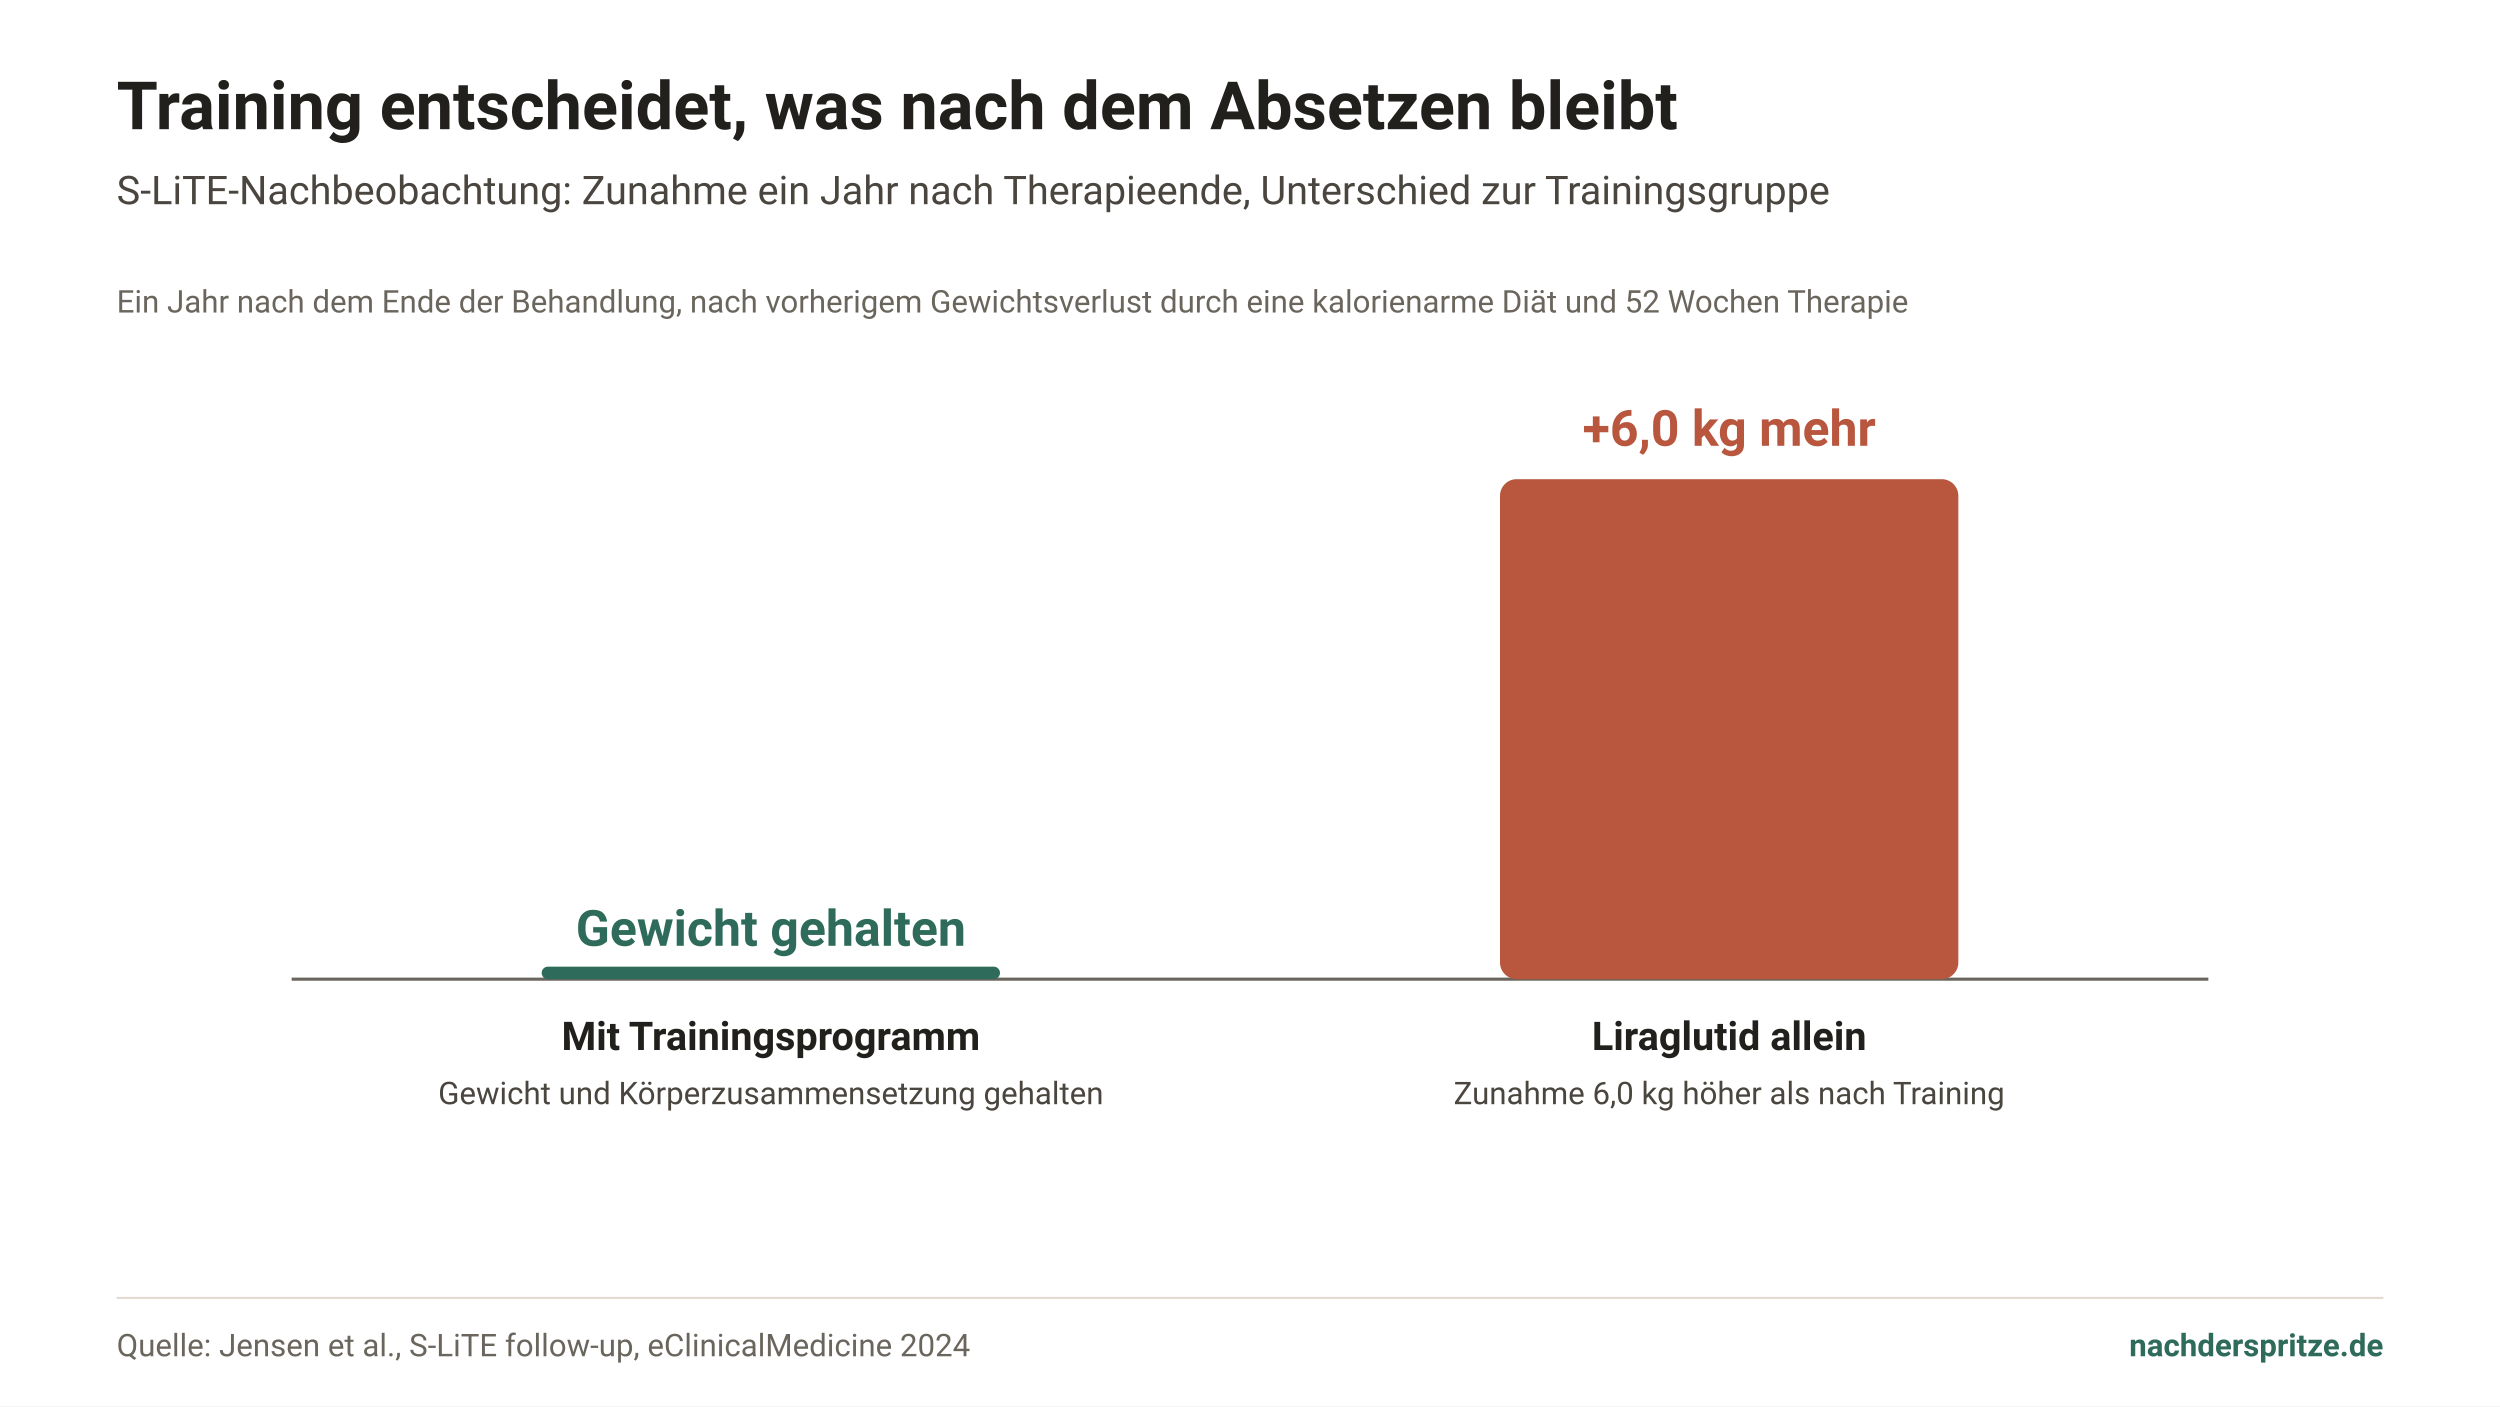
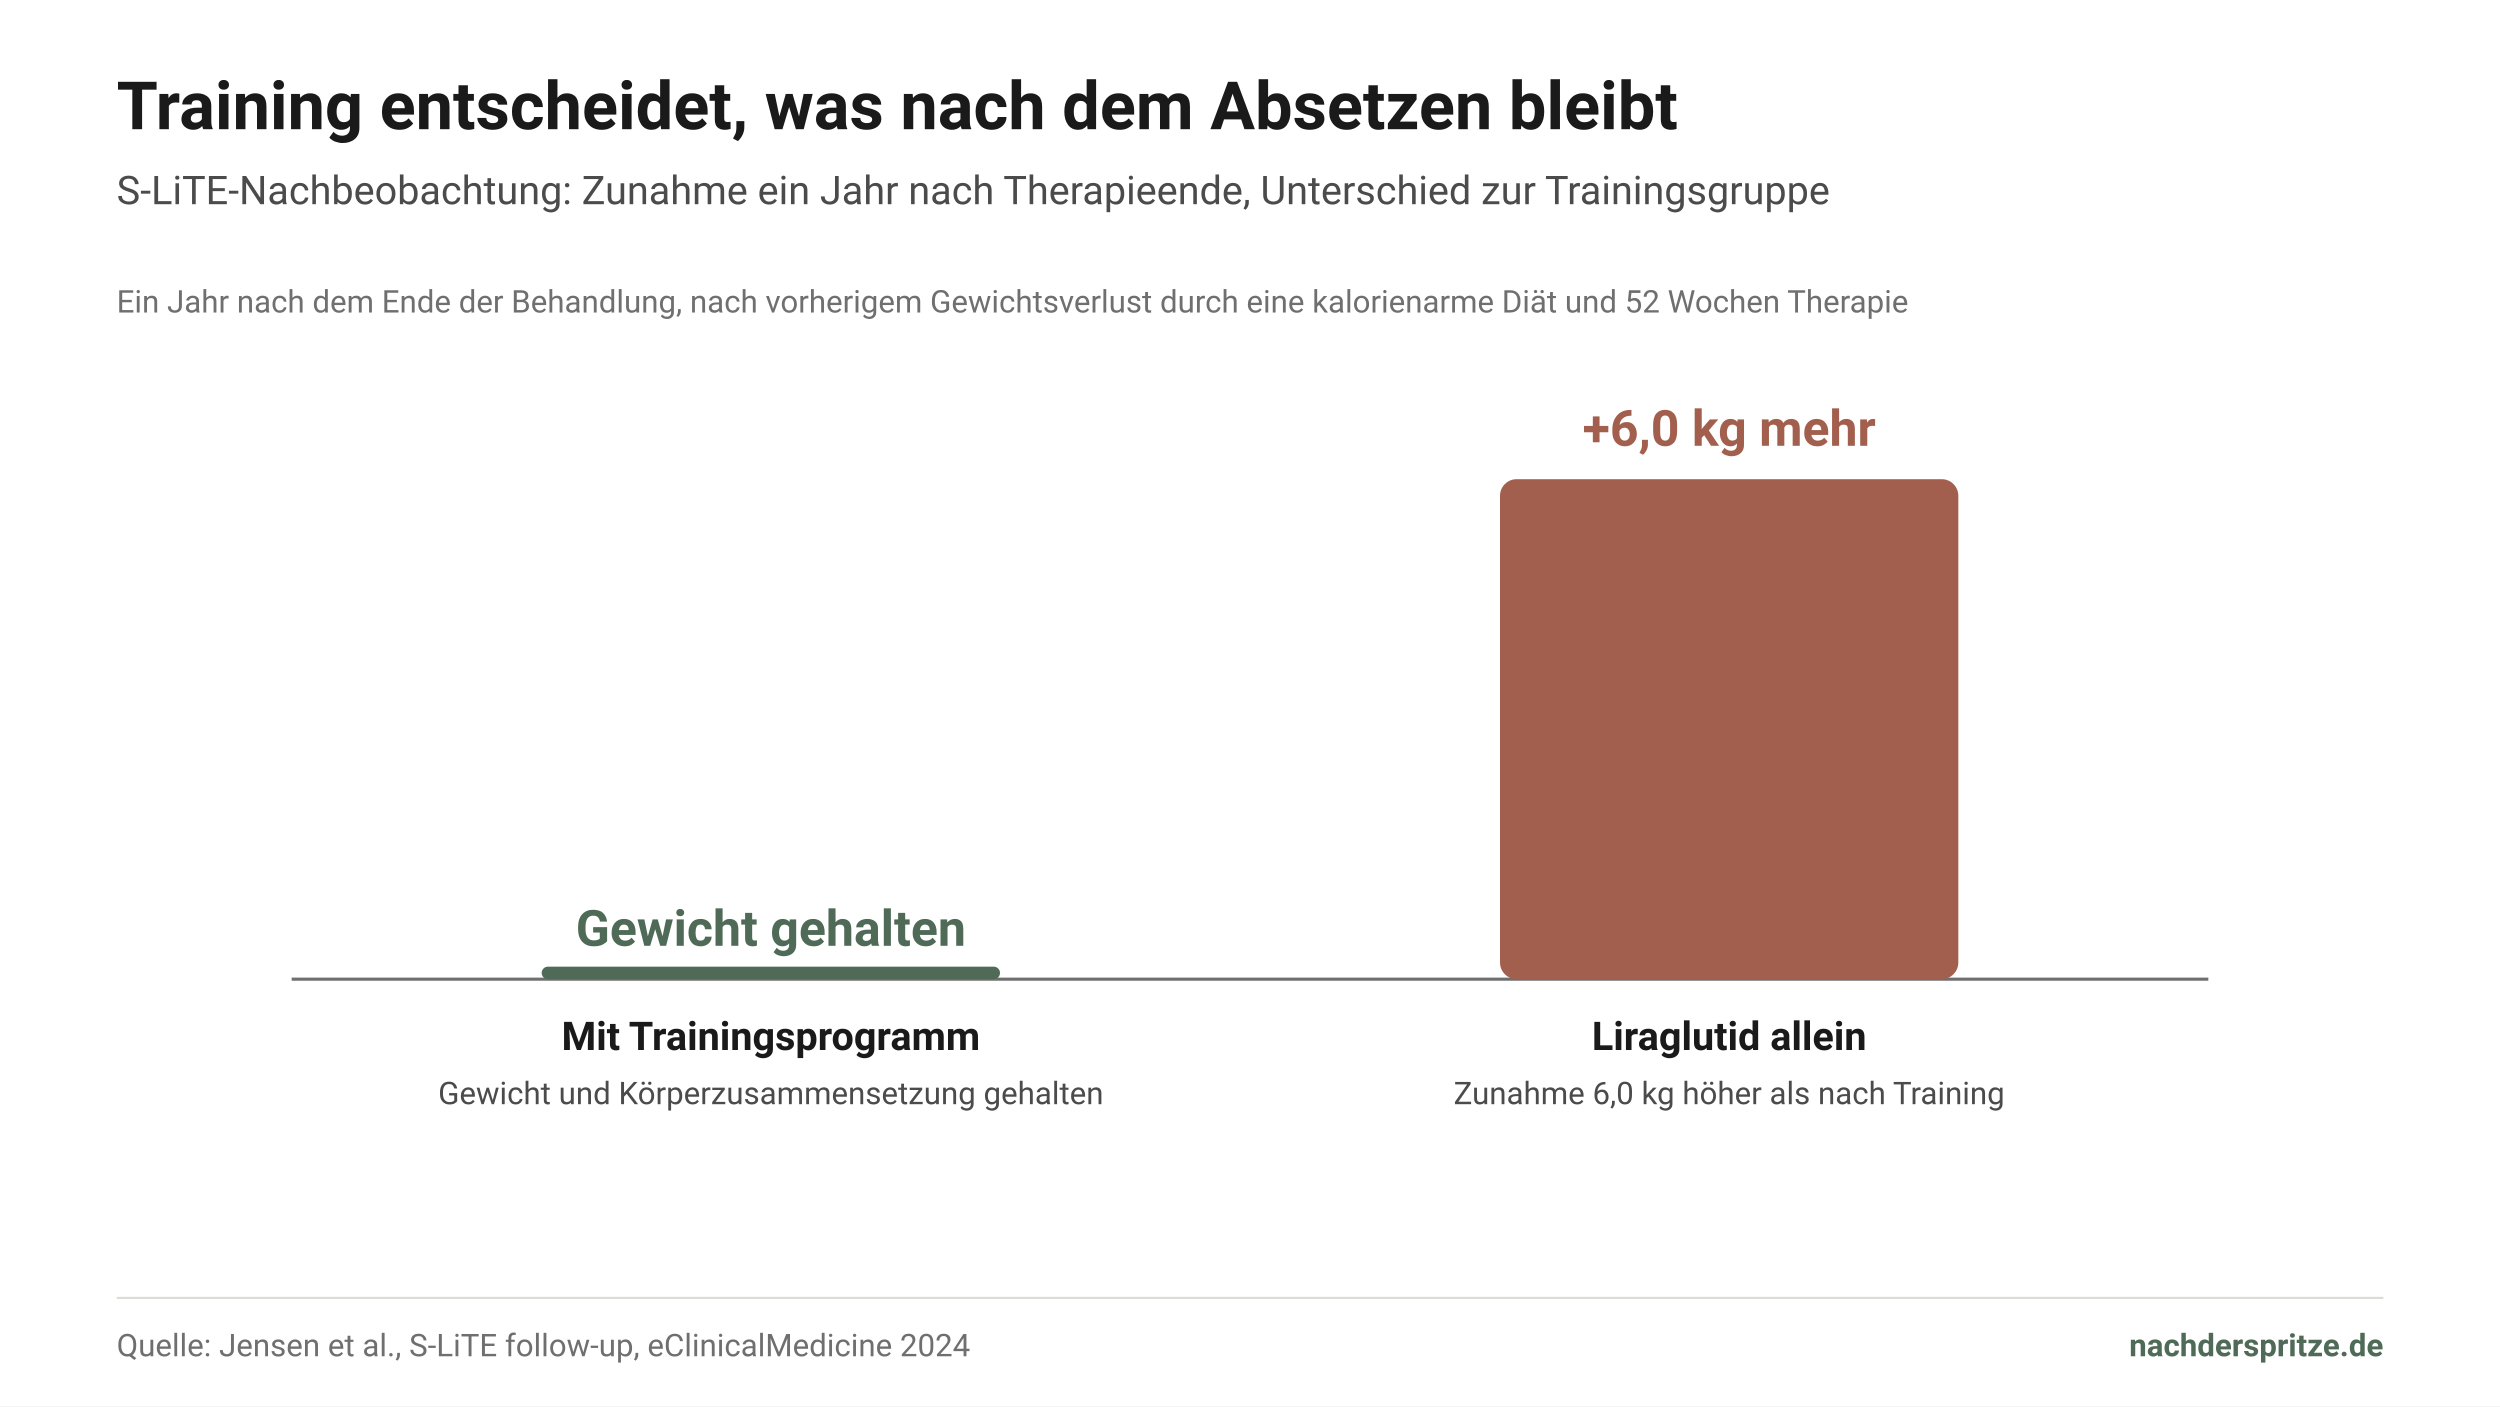
- <svg xmlns="http://www.w3.org/2000/svg" width="1200" height="675" viewBox="0 0 1200 675" role="img" aria-labelledby="t d" font-family="system-ui, -apple-system, 'Segoe UI', Roboto, Helvetica, Arial, sans-serif">
+ <svg xmlns="http://www.w3.org/2000/svg" width="1200" height="675" viewBox="0 0 1200 675" role="img" aria-labelledby="t d" font-family="'Hanken Grotesk Variable', 'Hanken Grotesk', system-ui, -apple-system, 'Segoe UI', Roboto, Helvetica, Arial, sans-serif">
  <rect width="1200" height="675" fill="#ffffff" />
-   <text x="56" y="62" font-size="32" font-weight="700" fill="#22201c" text-anchor="start">Training entscheidet, was nach dem Absetzen bleibt</text>
-   <text x="56" y="98" font-size="19" font-weight="400" fill="#4a463f" text-anchor="start">S-LiTE-Nachbeobachtung: Zunahme ein Jahr nach Therapieende, Unterschied zur Trainingsgruppe</text>
-   <line x1="140" y1="470" x2="1060" y2="470" stroke="#6b665d" stroke-width="1.5" />
-   <rect x="260" y="464" width="220" height="6" rx="3" fill="#2f6b5a" />
-   <text x="370" y="454" font-size="24" font-weight="700" fill="#2f6b5a" text-anchor="middle">Gewicht gehalten</text>
-   <text x="370" y="504" font-size="19" font-weight="700" fill="#22201c" text-anchor="middle">Mit Trainingsprogramm</text>
-   <text x="370" y="530" font-size="15" font-weight="400" fill="#4a463f" text-anchor="middle">Gewicht und Körperzusammensetzung gehalten</text>
-   <rect x="720" y="230" width="220" height="240" rx="8" fill="#b8563e" />
-   <text x="830" y="214" font-size="24" font-weight="700" fill="#b8563e" text-anchor="middle">+6,0 kg mehr</text>
-   <text x="830" y="504" font-size="19" font-weight="700" fill="#22201c" text-anchor="middle">Liraglutid allein</text>
-   <text x="830" y="530" font-size="15" font-weight="400" fill="#4a463f" text-anchor="middle">Zunahme 6,0 kg höher als nach Training</text>
-   <text x="56" y="150" font-size="15" font-weight="400" fill="#6b665d" text-anchor="start">Ein Jahr nach dem Ende der Behandlung, nach vorherigem Gewichtsverlust durch eine kalorienarme Diät und 52 Wochen Therapie</text>
-   <line x1="56" y1="623" x2="1144" y2="623" stroke="#e2dace" stroke-width="1" />
-   <text x="56" y="651" font-size="15" font-weight="400" fill="#6b665d" text-anchor="start">Quelle: Jensen et al., S-LiTE follow-up, eClinicalMedicine 2024</text>
-   <text x="1144" y="651" font-size="15" font-weight="600" fill="#2f6b5a" text-anchor="end">nachderspritze.de</text>
+   <text x="56" y="62" font-size="32" font-weight="700" fill="#1a1a1a" text-anchor="start">Training entscheidet, was nach dem Absetzen bleibt</text>
+   <text x="56" y="98" font-size="19" font-weight="400" fill="#4b4b4b" text-anchor="start">S-LiTE-Nachbeobachtung: Zunahme ein Jahr nach Therapieende, Unterschied zur Trainingsgruppe</text>
+   <line x1="140" y1="470" x2="1060" y2="470" stroke="#6f6f6f" stroke-width="1.5" />
+   <rect x="260" y="464" width="220" height="6" rx="3" fill="#4f6b57" />
+   <text x="370" y="454" font-size="24" font-weight="700" fill="#4f6b57" text-anchor="middle">Gewicht gehalten</text>
+   <text x="370" y="504" font-size="19" font-weight="700" fill="#1a1a1a" text-anchor="middle">Mit Trainingsprogramm</text>
+   <text x="370" y="530" font-size="15" font-weight="400" fill="#4b4b4b" text-anchor="middle">Gewicht und Körperzusammensetzung gehalten</text>
+   <rect x="720" y="230" width="220" height="240" rx="8" fill="#a35f4d" />
+   <text x="830" y="214" font-size="24" font-weight="700" fill="#a35f4d" text-anchor="middle">+6,0 kg mehr</text>
+   <text x="830" y="504" font-size="19" font-weight="700" fill="#1a1a1a" text-anchor="middle">Liraglutid allein</text>
+   <text x="830" y="530" font-size="15" font-weight="400" fill="#4b4b4b" text-anchor="middle">Zunahme 6,0 kg höher als nach Training</text>
+   <text x="56" y="150" font-size="15" font-weight="400" fill="#6f6f6f" text-anchor="start">Ein Jahr nach dem Ende der Behandlung, nach vorherigem Gewichtsverlust durch eine kalorienarme Diät und 52 Wochen Therapie</text>
+   <line x1="56" y1="623" x2="1144" y2="623" stroke="#dedbd4" stroke-width="1" />
+   <text x="56" y="651" font-size="15" font-weight="400" fill="#6f6f6f" text-anchor="start">Quelle: Jensen et al., S-LiTE follow-up, eClinicalMedicine 2024</text>
+   <text x="1144" y="651" font-size="15" font-weight="600" fill="#4f6b57" text-anchor="end">nachderspritze.de</text>
</svg>
